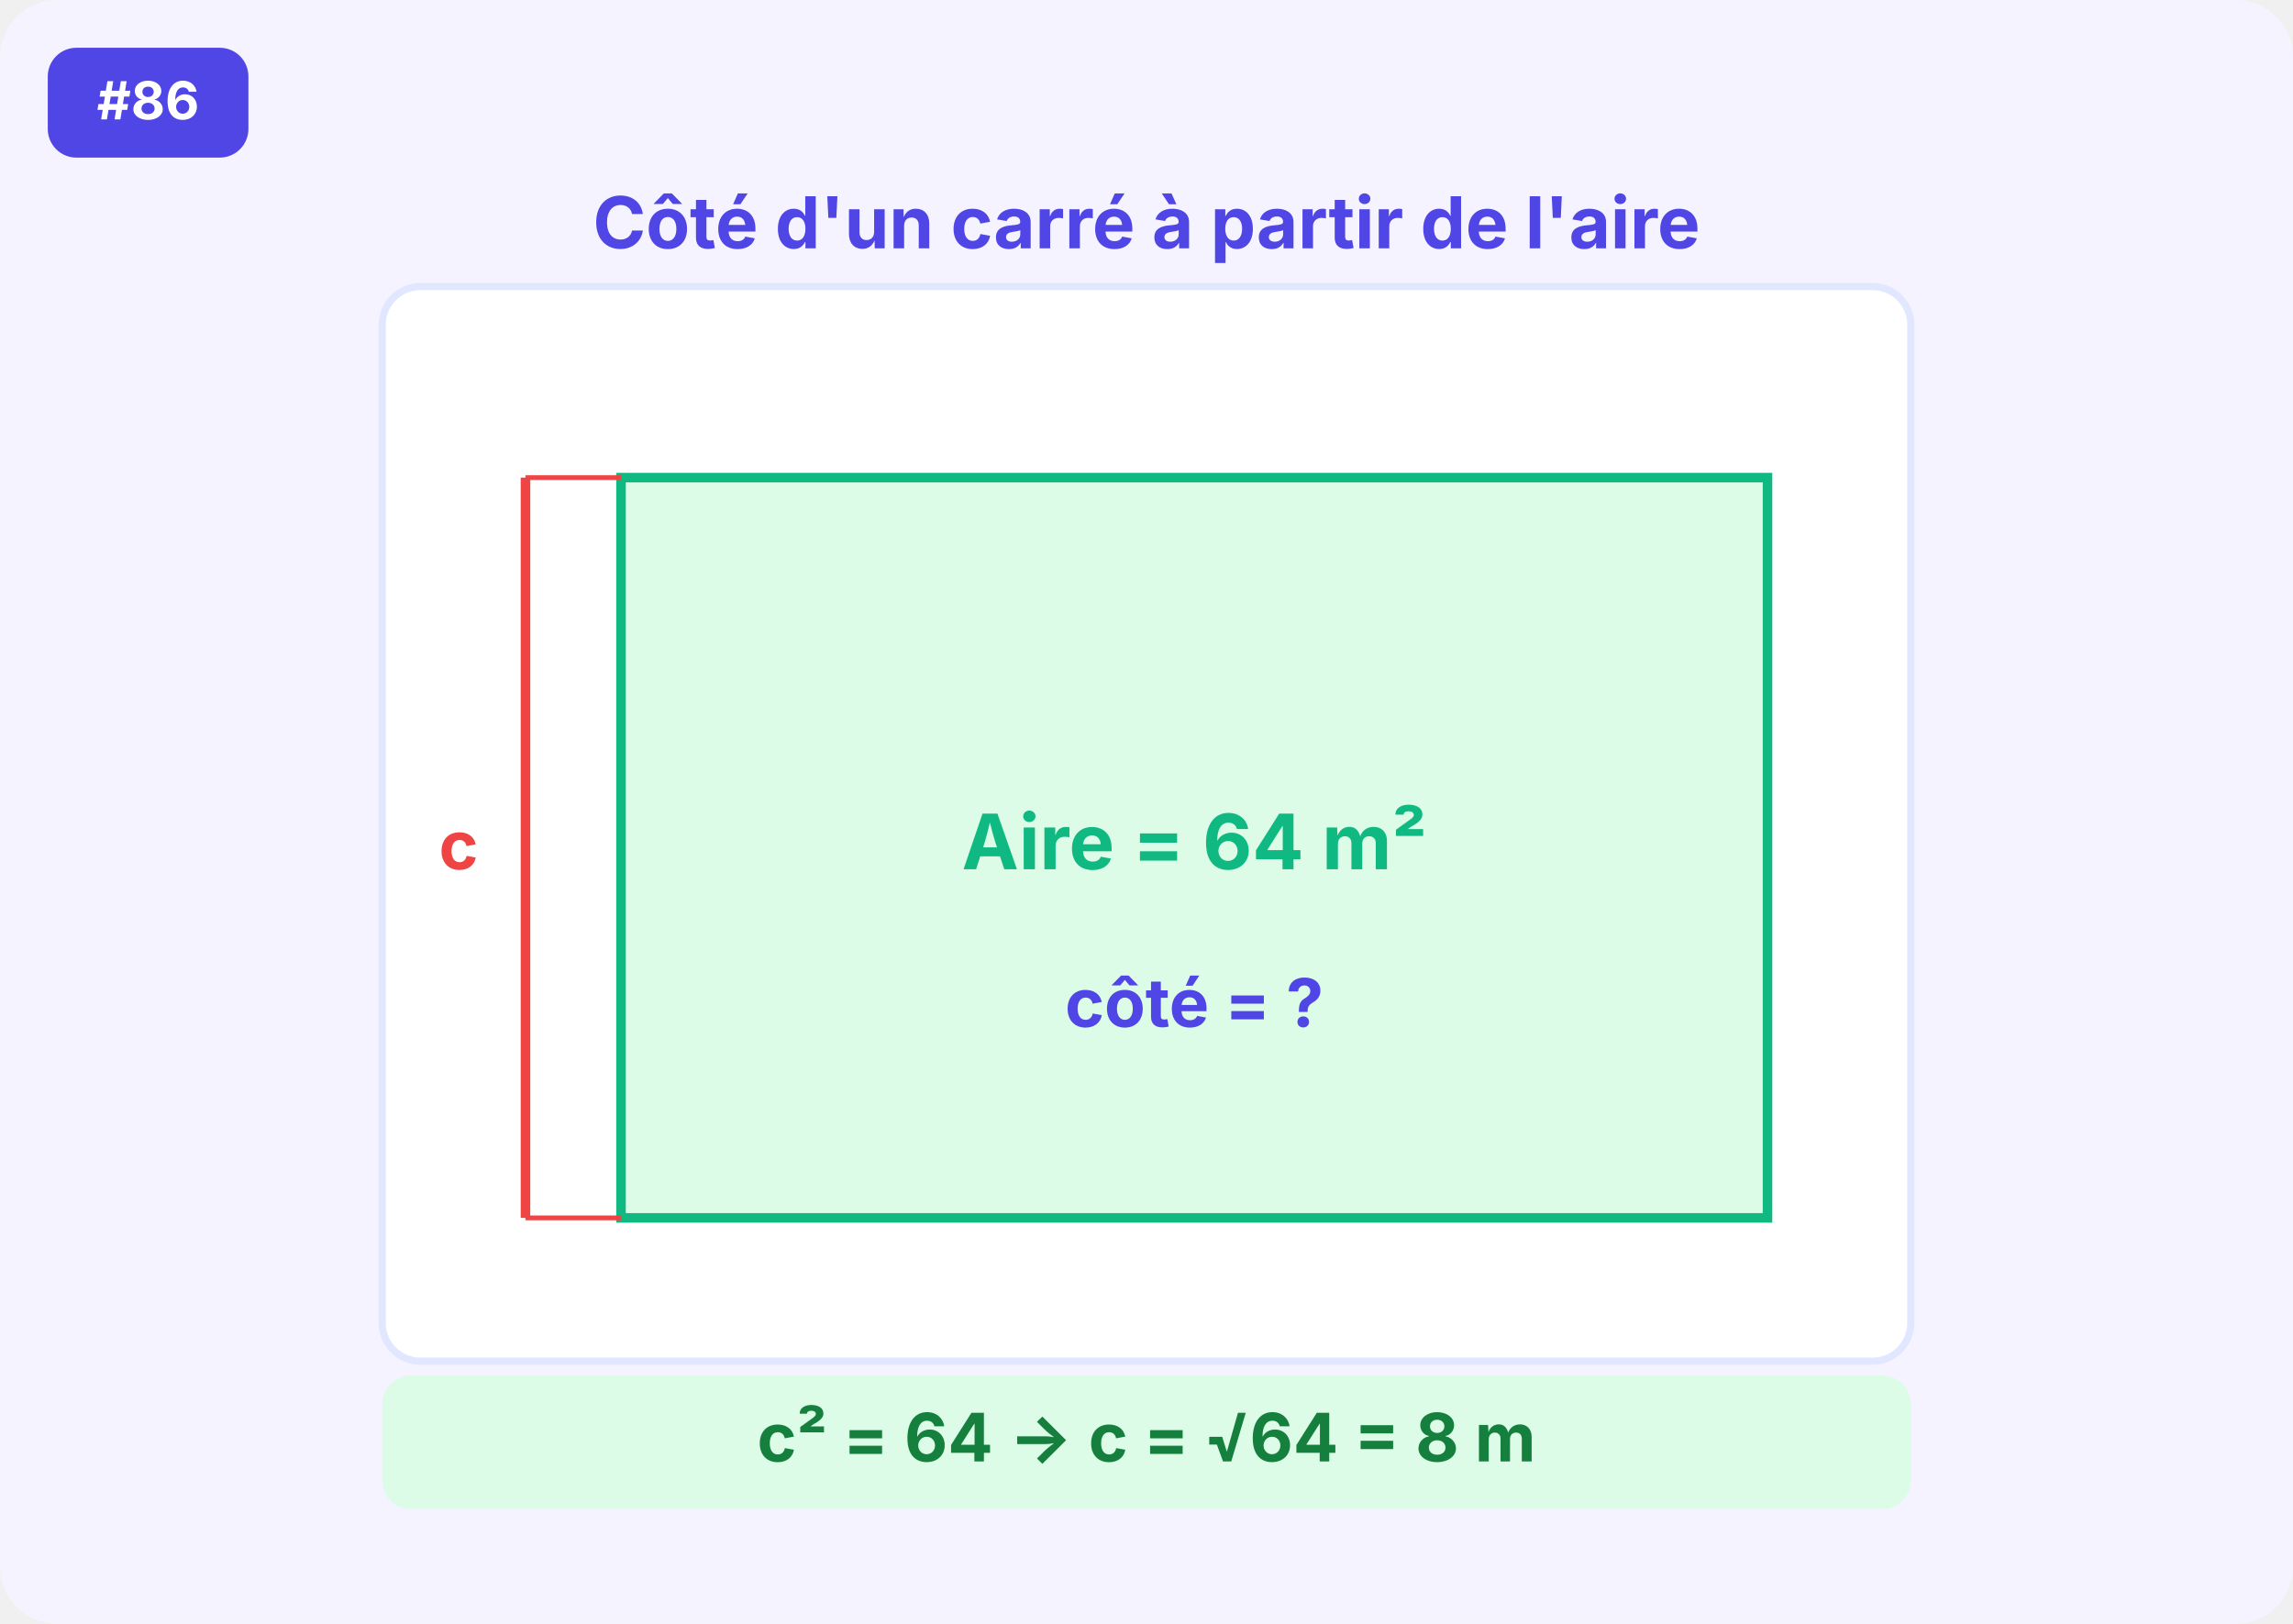
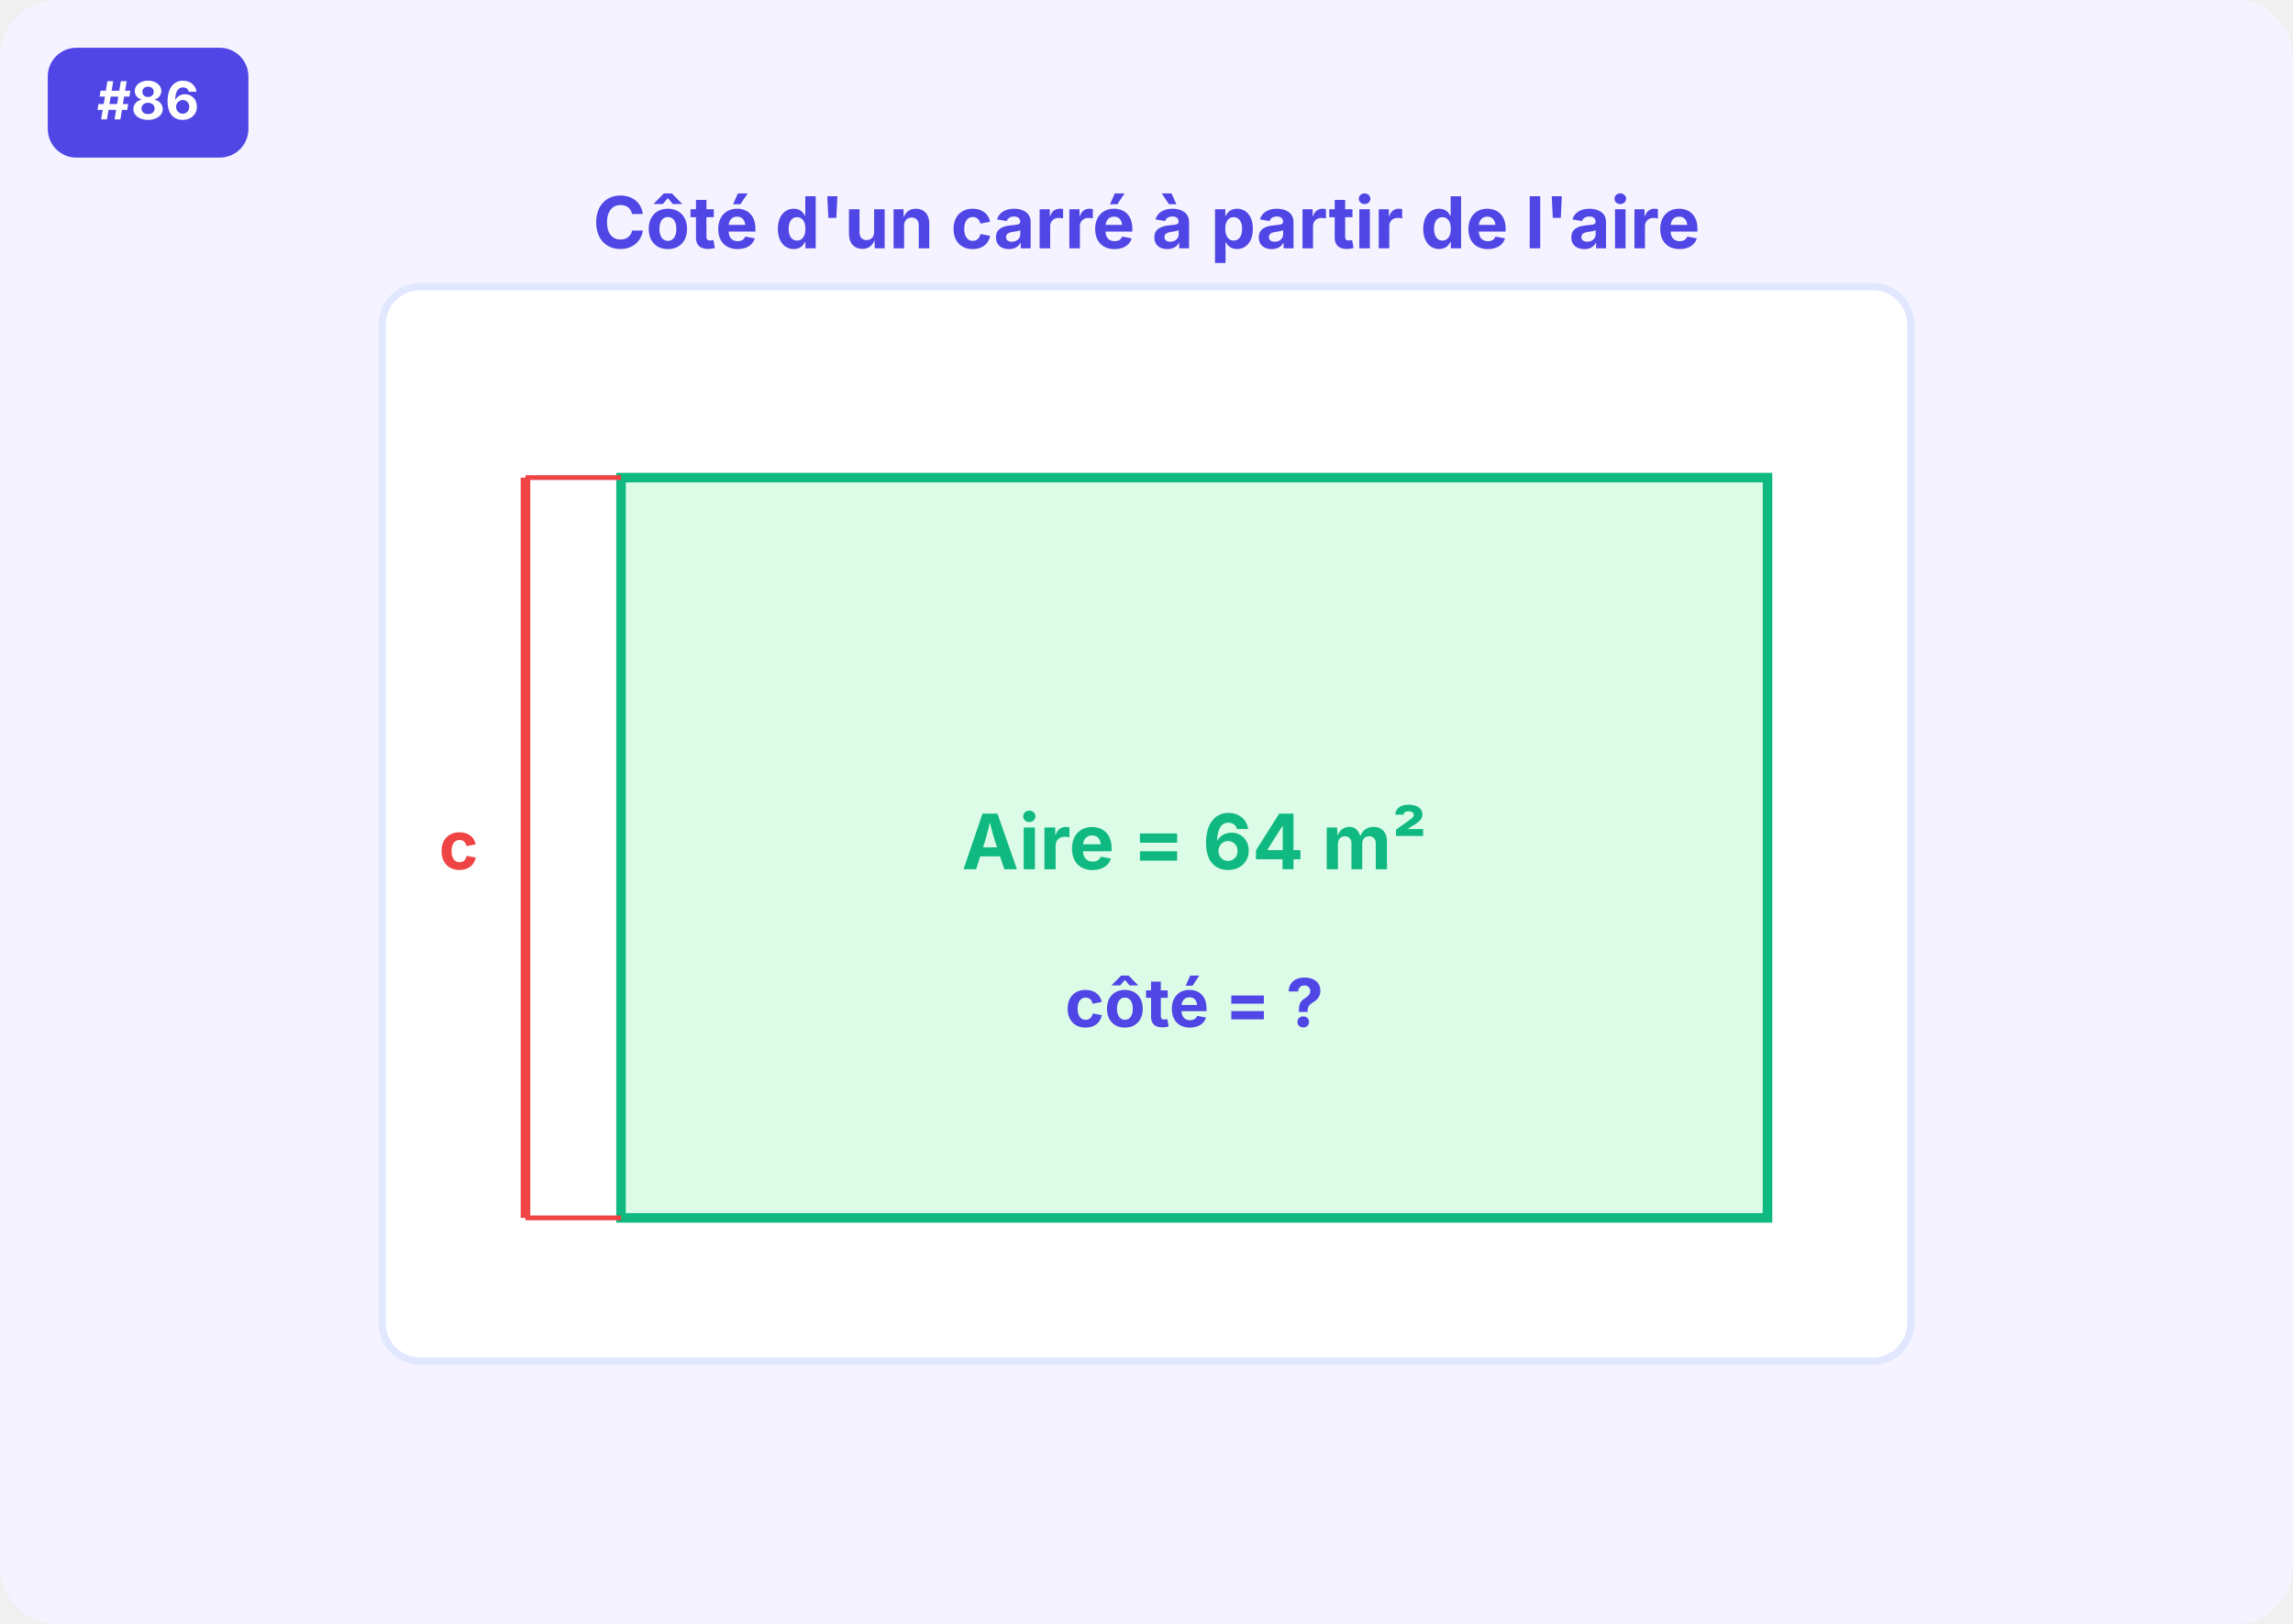
<svg xmlns="http://www.w3.org/2000/svg" width="480" height="340" font-family="Inter,Arial,sans-serif">
  <rect width="480" height="340" fill="#f5f3ff" rx="12" />
  <rect x="10" y="10" width="42" height="23" rx="6" fill="#4f46e5" />
  <text x="31" y="25" fill="white" font-size="11" font-weight="700" text-anchor="middle">#86</text>
  <rect x="80" y="60" width="320" height="225" rx="8" fill="white" stroke="#e0e7ff" stroke-width="1.5" />
  <text x="240" y="52" fill="#4f46e5" font-size="15" font-weight="700" text-anchor="middle">Côté d'un carré à partir de l'aire</text>
  <polygon points="130,255 370,255 370,100 130,100" fill="#dcfce7" stroke="#10b981" stroke-width="2" />
  <text x="250" y="182" fill="#10b981" font-size="16" font-weight="700" text-anchor="middle">Aire = 64 m²</text>
  <text x="250" y="215" fill="#4f46e5" font-size="14" font-weight="700" text-anchor="middle">côté = ?</text>
  <line x1="110" y1="100" x2="130" y2="100" stroke="#ef4444" stroke-width="1" />
  <line x1="110" y1="255" x2="130" y2="255" stroke="#ef4444" stroke-width="1" />
  <line x1="110" y1="100" x2="110" y2="255" stroke="#ef4444" stroke-width="2" />
  <text x="96" y="182" fill="#ef4444" font-size="14" font-weight="700" text-anchor="middle">c</text>
-   <rect x="80" y="288" width="320" height="28" rx="6" fill="#dcfce7" stroke="none" />
-   <text x="240" y="306" fill="#15803d" font-size="14" font-weight="700" text-anchor="middle">c² = 64  →  c = √64 = 8 m</text>
</svg>
